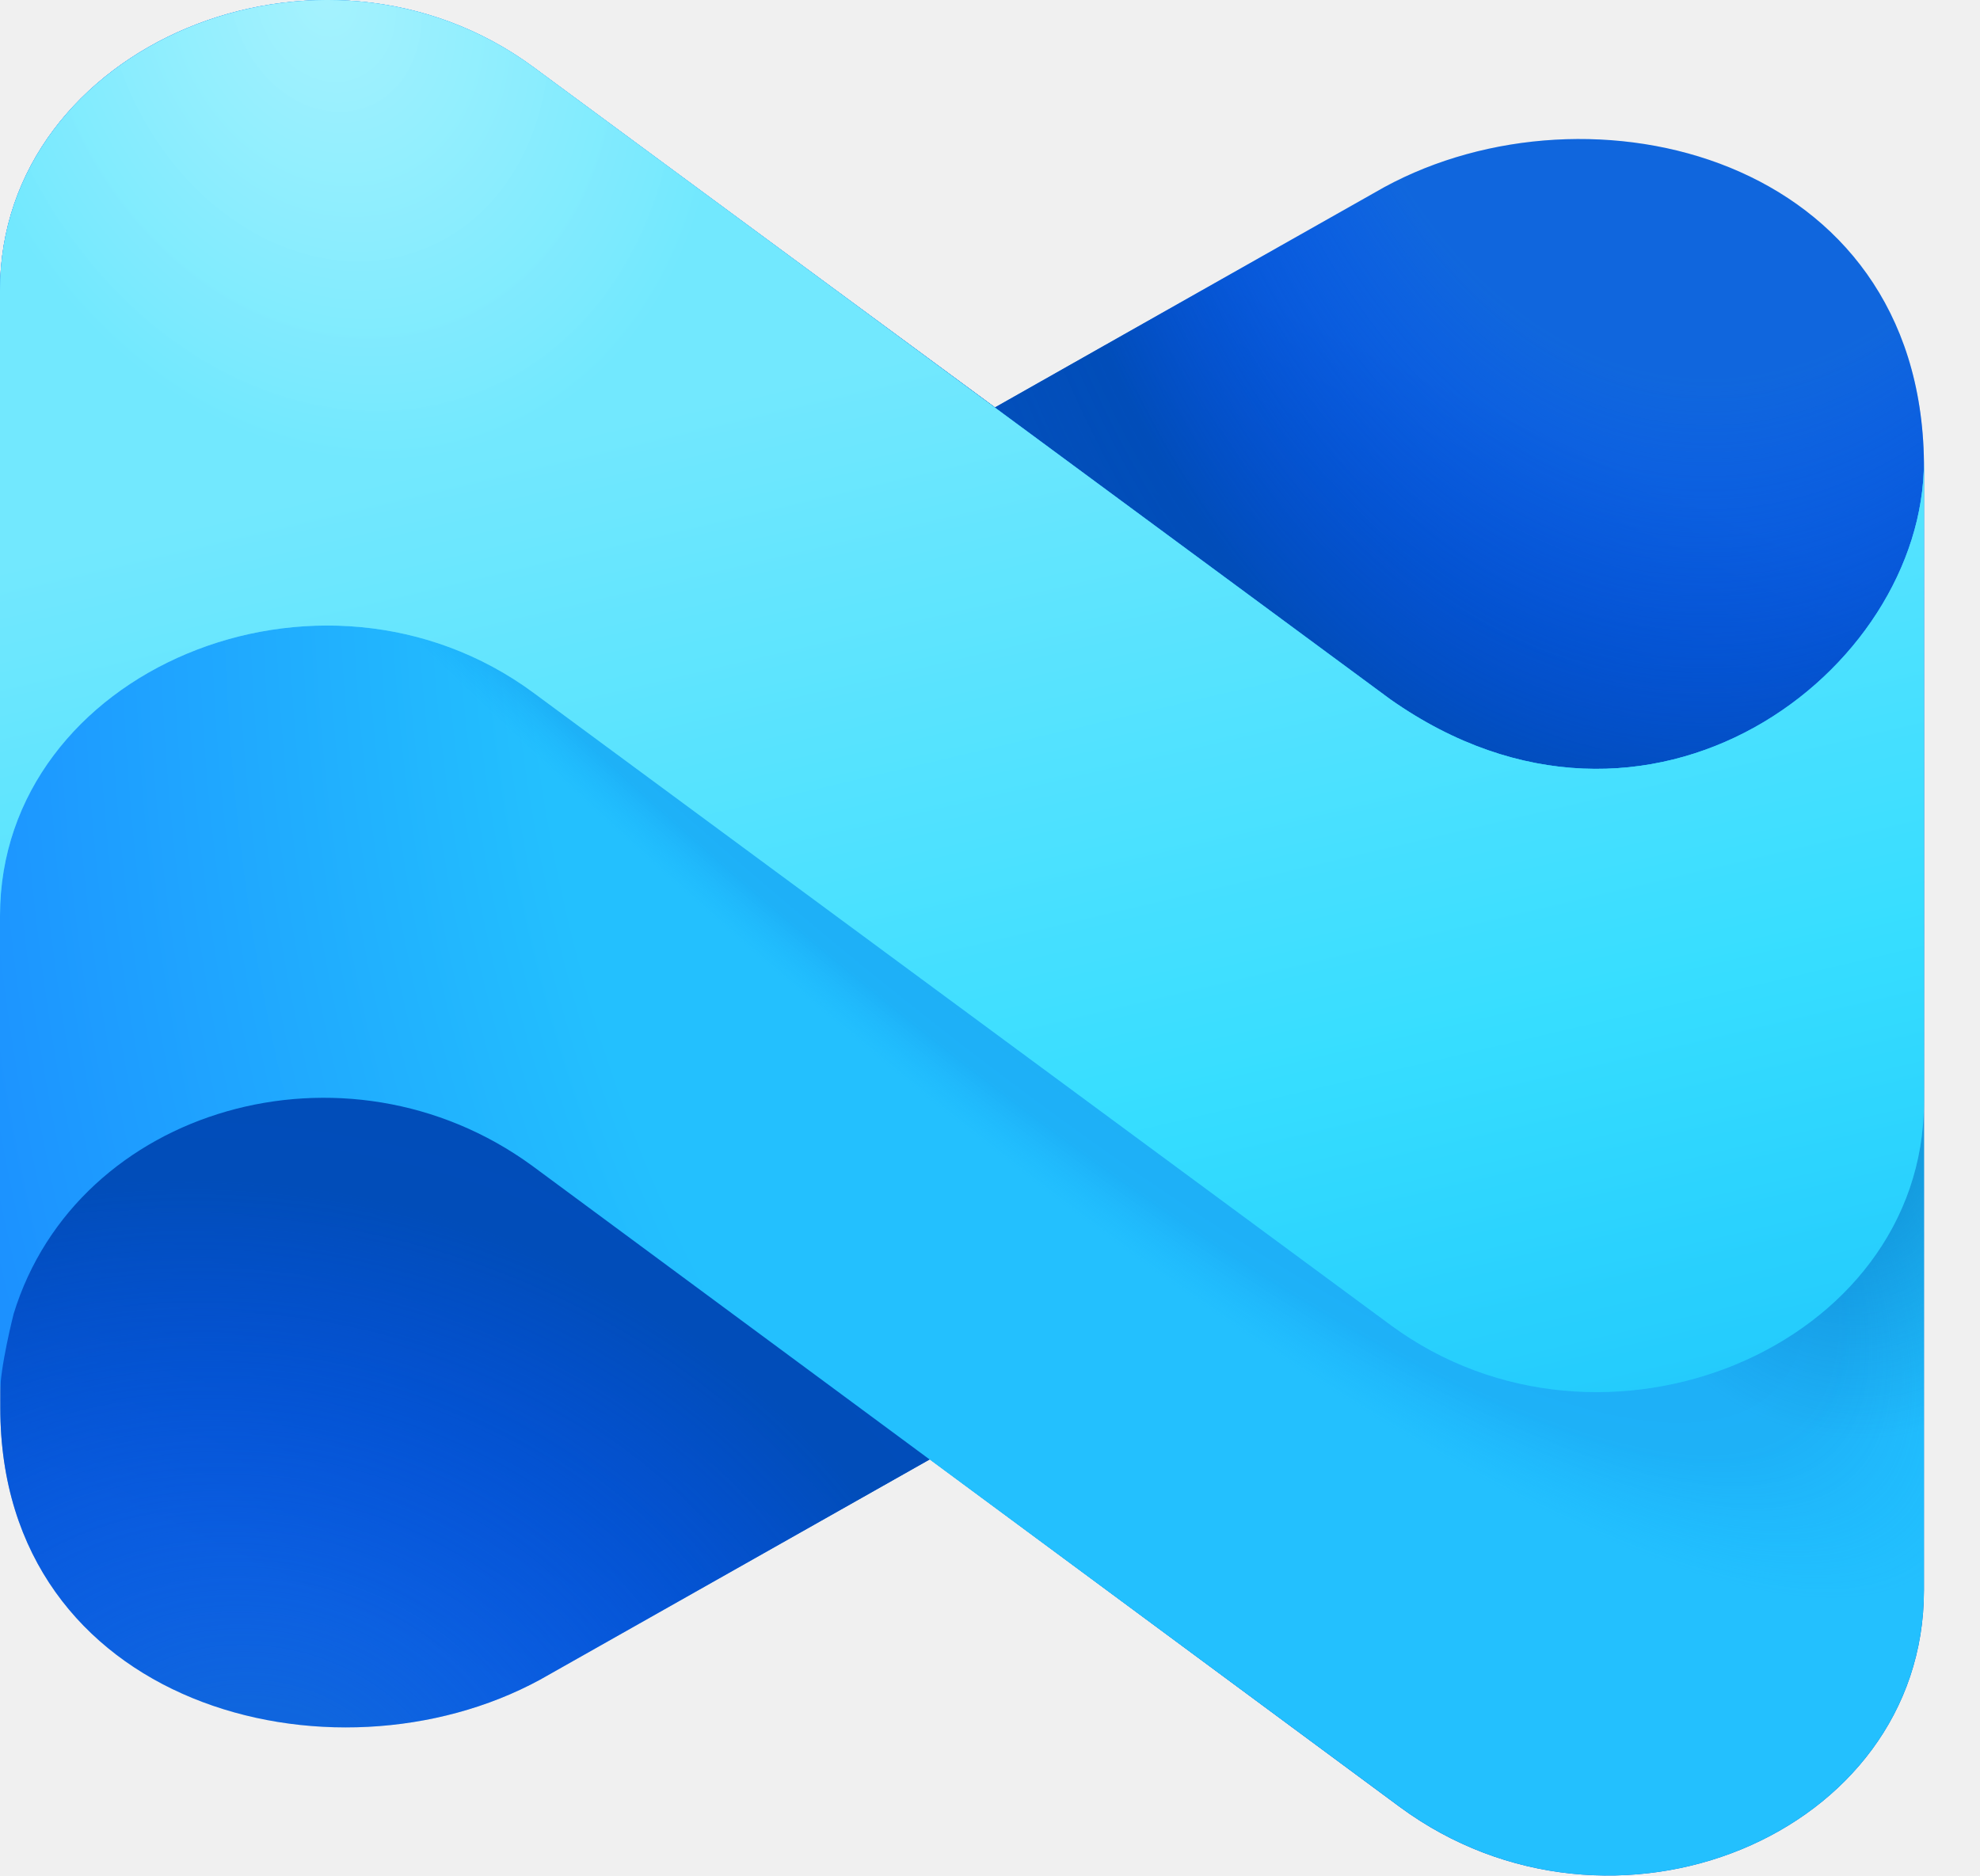
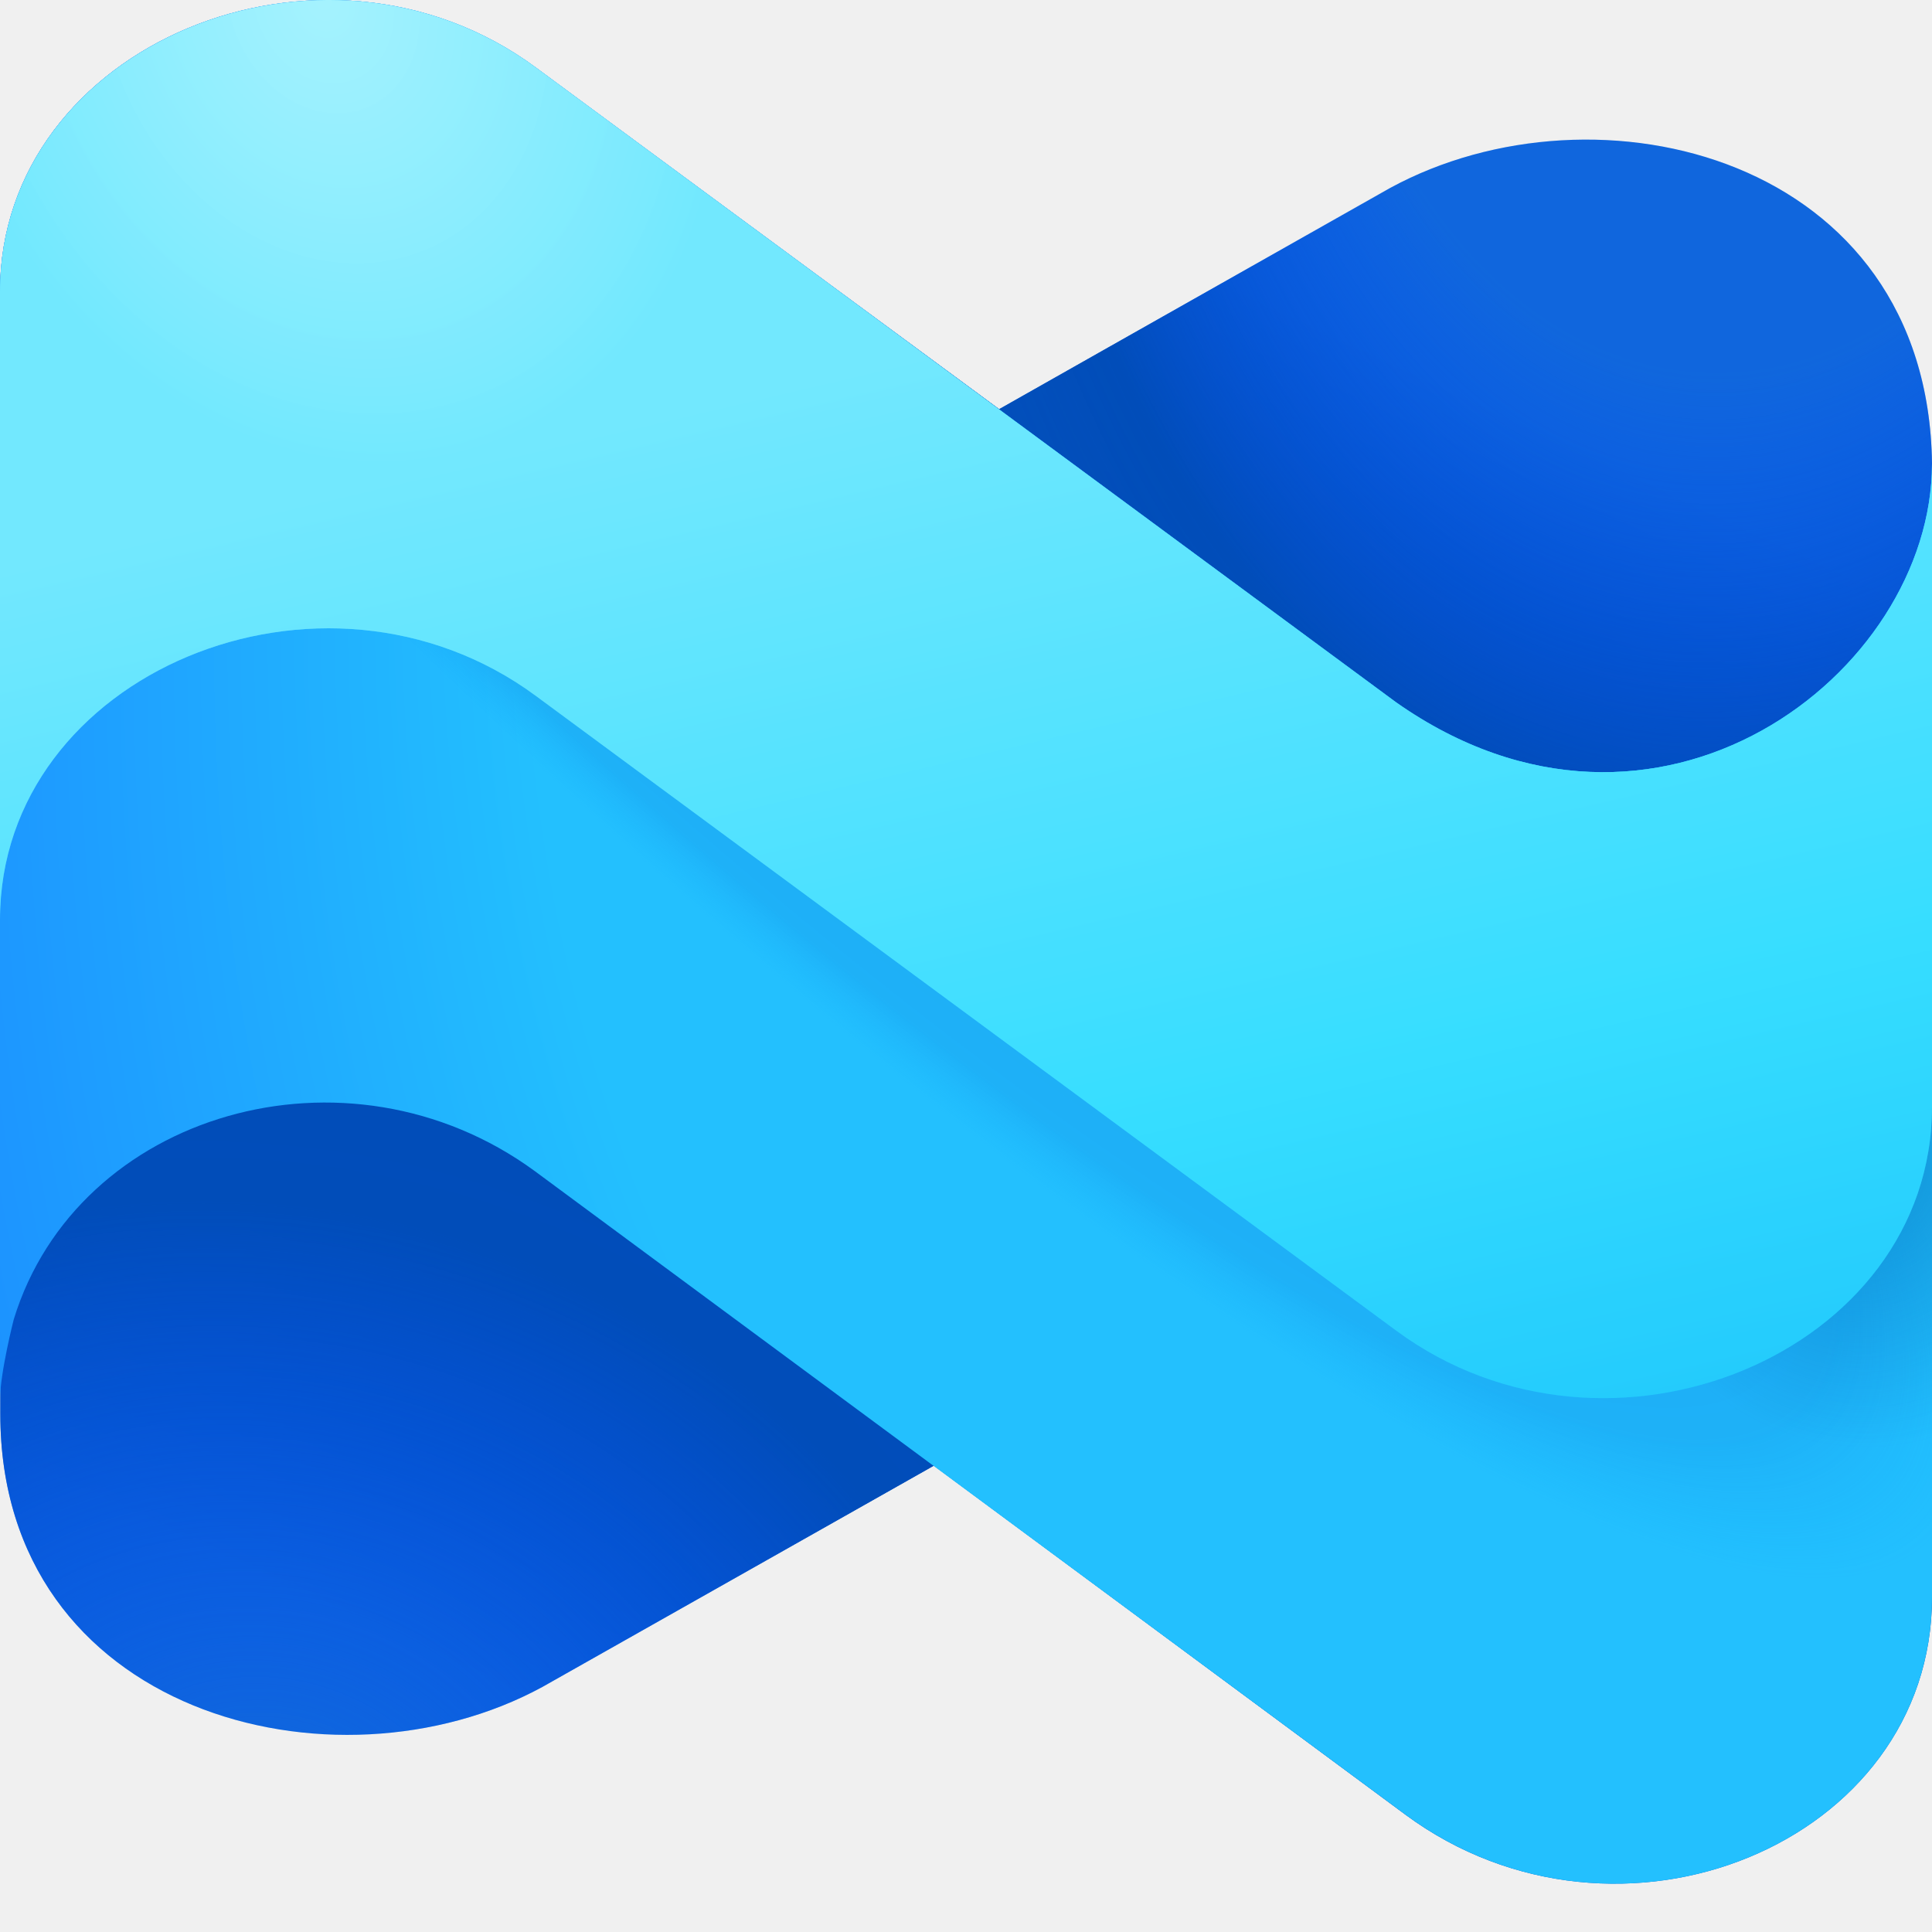
- <svg xmlns="http://www.w3.org/2000/svg" width="19" height="18" viewBox="0 0 19 18" fill="none">
-   <path d="M0 2.786C0 0.431 3.083 -0.857 5.12 0.645L9.548 3.91L13.284 1.796C15.259 0.721 18.424 1.492 18.462 4.431L18.462 15.263C18.462 17.617 15.469 18.844 13.432 17.341L8.924 14.005L5.183 16.12C3.189 17.206 0.003 16.373 0.003 13.512C0.003 10.079 0 11.397 0 2.786Z" fill="url(#paint0_linear_710_20867)" />
-   <path d="M0 2.786C0 0.431 3.083 -0.857 5.12 0.645L9.548 3.91L13.284 1.796C15.259 0.721 18.424 1.492 18.462 4.431L18.462 15.263C18.462 17.617 15.469 18.844 13.432 17.341L8.924 14.005L5.183 16.12C3.189 17.206 0.003 16.373 0.003 13.512C0.003 10.079 0 11.397 0 2.786Z" fill="url(#paint1_radial_710_20867)" />
-   <path d="M0 2.786C0 0.431 3.083 -0.857 5.12 0.645L9.548 3.91L13.284 1.796C15.259 0.721 18.424 1.492 18.462 4.431L18.462 15.263C18.462 17.617 15.469 18.844 13.432 17.341L8.924 14.005L5.183 16.12C3.189 17.206 0.003 16.373 0.003 13.512C0.003 10.079 0 11.397 0 2.786Z" fill="url(#paint2_radial_710_20867)" />
-   <path d="M5.12 0.645C3.083 -0.857 0 0.431 0 2.786V13.379C0 13.121 0.131 12.609 0.131 12.609C0.739 10.626 3.321 9.883 5.108 11.189L13.432 17.341C15.469 18.844 18.462 17.617 18.462 15.263V4.431C18.462 6.442 15.829 8.461 13.342 6.712L5.12 0.645Z" fill="url(#paint3_radial_710_20867)" />
-   <path d="M5.12 0.645C3.083 -0.857 0 0.431 0 2.786V13.379C0 13.121 0.131 12.609 0.131 12.609C0.739 10.626 3.321 9.883 5.108 11.189L13.432 17.341C15.469 18.844 18.462 17.617 18.462 15.263V4.431C18.462 6.442 15.829 8.461 13.342 6.712L5.12 0.645Z" fill="url(#paint4_radial_710_20867)" fill-opacity="0.25" />
-   <path d="M5.12 0.645C3.083 -0.857 0 0.431 0 2.786V13.379C0 13.121 0.131 12.609 0.131 12.609C0.739 10.626 3.321 9.883 5.108 11.189L13.432 17.341C15.469 18.844 18.462 17.617 18.462 15.263V4.431C18.462 6.442 15.829 8.461 13.342 6.712L5.12 0.645Z" fill="url(#paint5_radial_710_20867)" fill-opacity="0.55" />
-   <path d="M5.12 6.649C3.083 5.146 0 6.435 0 8.789L6.13526e-07 2.786C8.25598e-07 0.431 3.083 -0.857 5.12 0.645C7.861 2.667 10.601 4.69 13.342 6.712C15.829 8.461 18.462 6.442 18.462 4.431V10.575C18.462 12.929 15.378 14.218 13.342 12.715C10.601 10.693 7.861 8.671 5.12 6.649Z" fill="url(#paint6_linear_710_20867)" />
-   <path d="M5.12 6.649C3.083 5.146 0 6.435 0 8.789L6.13526e-07 2.786C8.25598e-07 0.431 3.083 -0.857 5.12 0.645C7.861 2.667 10.601 4.69 13.342 6.712C15.829 8.461 18.462 6.442 18.462 4.431V10.575C18.462 12.929 15.378 14.218 13.342 12.715C10.601 10.693 7.861 8.671 5.12 6.649Z" fill="url(#paint7_radial_710_20867)" fill-opacity="0.35" />
+ <svg xmlns="http://www.w3.org/2000/svg" width="18" height="18" viewBox="0 0 18 18" fill="none">
+   <g clip-path="url(#clip0_738_8622)">
+     <path d="M0 2.716C0 0.421 3.006 -0.836 4.992 0.629L9.309 3.812L12.952 1.751C14.878 0.703 17.963 1.454 18 4.32L18 14.881C18 17.176 15.082 18.373 13.096 16.908L8.701 13.655L5.053 15.717C3.109 16.775 0.003 15.963 0.003 13.175C0.003 9.827 0 11.112 0 2.716Z" fill="url(#paint0_linear_738_8622)" />
+     <path d="M0 2.716C0 0.421 3.006 -0.836 4.992 0.629L9.309 3.812L12.952 1.751C14.878 0.703 17.963 1.454 18 4.32L18 14.881C18 17.176 15.082 18.373 13.096 16.908L8.701 13.655L5.053 15.717C3.109 16.775 0.003 15.963 0.003 13.175C0.003 9.827 0 11.112 0 2.716Z" fill="url(#paint1_radial_738_8622)" />
+     <path d="M0 2.716C0 0.421 3.006 -0.836 4.992 0.629L9.309 3.812L12.952 1.751C14.878 0.703 17.963 1.454 18 4.32L18 14.881C18 17.176 15.082 18.373 13.096 16.908L8.701 13.655L5.053 15.717C3.109 16.775 0.003 15.963 0.003 13.175C0.003 9.827 0 11.112 0 2.716Z" fill="url(#paint2_radial_738_8622)" />
+     <path d="M4.992 0.629C3.006 -0.836 0 0.421 0 2.716V13.044C0 12.793 0.128 12.293 0.128 12.293C0.72 10.36 3.238 9.636 4.98 10.909L13.096 16.908C15.082 18.373 18 17.176 18 14.881V4.32C18 6.281 15.433 8.249 13.008 6.544L4.992 0.629Z" fill="url(#paint3_radial_738_8622)" />
+     <path d="M4.992 0.629C3.006 -0.836 0 0.421 0 2.716V13.044C0 12.793 0.128 12.293 0.128 12.293C0.72 10.36 3.238 9.636 4.98 10.909L13.096 16.908C15.082 18.373 18 17.176 18 14.881V4.32C18 6.281 15.433 8.249 13.008 6.544L4.992 0.629Z" fill="url(#paint4_radial_738_8622)" fill-opacity="0.25" />
+     <path d="M4.992 0.629C3.006 -0.836 0 0.421 0 2.716V13.044C0 12.793 0.128 12.293 0.128 12.293C0.72 10.36 3.238 9.636 4.98 10.909L13.096 16.908C15.082 18.373 18 17.176 18 14.881V4.32C18 6.281 15.433 8.249 13.008 6.544L4.992 0.629Z" fill="url(#paint5_radial_738_8622)" fill-opacity="0.55" />
+     <path d="M4.992 6.483C3.006 5.018 0 6.274 0 8.569L5.98188e-07 2.716C8.04959e-07 0.421 3.006 -0.836 4.992 0.629C7.664 2.601 10.336 4.572 13.008 6.544C15.433 8.249 18 6.281 18 4.32V10.31C18 12.606 14.994 13.862 13.008 12.397C10.336 10.426 7.664 8.454 4.992 6.483Z" fill="url(#paint6_linear_738_8622)" />
+     <path d="M4.992 6.483C3.006 5.018 0 6.274 0 8.569L5.98188e-07 2.716C8.04959e-07 0.421 3.006 -0.836 4.992 0.629C7.664 2.601 10.336 4.572 13.008 6.544C15.433 8.249 18 6.281 18 4.32V10.31C18 12.606 14.994 13.862 13.008 12.397C10.336 10.426 7.664 8.454 4.992 6.483Z" fill="url(#paint7_radial_738_8622)" fill-opacity="0.35" />
+   </g>
  <defs>
-     <linearGradient id="paint0_linear_710_20867" x1="7.884" y1="18" x2="14.455" y2="3.916" gradientUnits="userSpaceOnUse">
+     <linearGradient id="paint0_linear_738_8622" x1="7.687" y1="17.55" x2="14.094" y2="3.818" gradientUnits="userSpaceOnUse">
      <stop offset="0.02" stop-color="#1169DA" />
      <stop offset="0.435" stop-color="#0151BD" />
      <stop offset="0.614" stop-color="#014DB7" />
      <stop offset="1" stop-color="#126AD9" />
    </linearGradient>
-     <radialGradient id="paint1_radial_710_20867" cx="0" cy="0" r="1" gradientTransform="matrix(-4.66278 12.6365 -8.37557 -6.48284 16.5217 -2.49316)" gradientUnits="userSpaceOnUse">
+     <radialGradient id="paint1_radial_738_8622" cx="0" cy="0" r="1" gradientTransform="matrix(-4.54621 12.3206 -8.16618 -6.32076 16.1087 -2.43083)" gradientUnits="userSpaceOnUse">
      <stop offset="0.423" stop-color="#004AFF" stop-opacity="0.1" />
      <stop offset="0.729" stop-color="#014DB9" />
      <stop offset="0.836" stop-color="#014DB9" stop-opacity="0.9" />
      <stop offset="0.955" stop-color="#014DB9" stop-opacity="0" />
    </radialGradient>
-     <radialGradient id="paint2_radial_710_20867" cx="0" cy="0" r="1" gradientTransform="matrix(3.02417 -10.2874 12.5746 3.5992 2.46447 17.4499)" gradientUnits="userSpaceOnUse">
+     <radialGradient id="paint2_radial_738_8622" cx="0" cy="0" r="1" gradientTransform="matrix(2.94857 -10.0302 12.2602 3.50922 2.40286 17.0136)" gradientUnits="userSpaceOnUse">
      <stop offset="0.091" stop-color="#004AFF" stop-opacity="0.1" />
      <stop offset="0.56" stop-color="#014DB9" />
      <stop offset="0.749" stop-color="#014DB9" stop-opacity="0.99" />
      <stop offset="1" stop-color="#014DB9" stop-opacity="0" />
    </radialGradient>
-     <radialGradient id="paint3_radial_710_20867" cx="0" cy="0" r="1" gradientTransform="matrix(-18.1034 18.6721 -11.006 -17.4269 20.2504 -3.82847e-06)" gradientUnits="userSpaceOnUse">
+     <radialGradient id="paint3_radial_738_8622" cx="0" cy="0" r="1" gradientTransform="matrix(-17.6508 18.2053 -10.7308 -16.9912 19.7441 -3.73276e-06)" gradientUnits="userSpaceOnUse">
      <stop offset="0.249" stop-color="#23C0FE" />
      <stop offset="0.717" stop-color="#23C0FE" />
      <stop offset="0.995" stop-color="#1C91FF" />
    </radialGradient>
-     <radialGradient id="paint4_radial_710_20867" cx="0" cy="0" r="1" gradientTransform="matrix(12.9565 13.353 -3.2178 3.04005 5.50502 1.46116)" gradientUnits="userSpaceOnUse">
+     <radialGradient id="paint4_radial_738_8622" cx="0" cy="0" r="1" gradientTransform="matrix(12.6326 13.0192 -3.13736 2.96405 5.36739 1.42463)" gradientUnits="userSpaceOnUse">
      <stop offset="0.165" stop-color="#096DD6" stop-opacity="0" />
      <stop offset="0.484" stop-color="#096DD6" />
      <stop offset="0.901" stop-color="#0876DE" stop-opacity="0.814" />
      <stop offset="1" stop-color="#029AFF" stop-opacity="0" />
    </radialGradient>
-     <radialGradient id="paint5_radial_710_20867" cx="0" cy="0" r="1" gradientTransform="matrix(-0.0840243 2.98476 -2.68943 -0.176164 17.7734 11.0418)" gradientUnits="userSpaceOnUse">
+     <radialGradient id="paint5_radial_738_8622" cx="0" cy="0" r="1" gradientTransform="matrix(-0.0819237 2.91014 -2.6222 -0.17176 17.3291 10.7657)" gradientUnits="userSpaceOnUse">
      <stop stop-color="#0068B3" />
      <stop offset="0.93" stop-color="#006CB8" stop-opacity="0" />
    </radialGradient>
-     <linearGradient id="paint6_linear_710_20867" x1="5.263" y1="4.245" x2="8.362" y2="17.434" gradientUnits="userSpaceOnUse">
+     <linearGradient id="paint6_linear_738_8622" x1="5.132" y1="4.139" x2="8.153" y2="16.998" gradientUnits="userSpaceOnUse">
      <stop stop-color="#92EEFE" />
      <stop offset="0.565" stop-color="#35DDFF" />
      <stop offset="1" stop-color="#08B1F9" />
    </linearGradient>
-     <radialGradient id="paint7_radial_710_20867" cx="0" cy="0" r="1" gradientTransform="matrix(1.61384 4.30057 -3.49304 1.26442 3.09672 4.19266e-07)" gradientUnits="userSpaceOnUse">
+     <radialGradient id="paint7_radial_738_8622" cx="0" cy="0" r="1" gradientTransform="matrix(1.57349 4.19306 -3.40572 1.23281 3.0193 4.08784e-07)" gradientUnits="userSpaceOnUse">
      <stop stop-color="#CCF9FF" stop-opacity="0.93" />
      <stop offset="1" stop-color="#35DDFF" />
    </radialGradient>
+     <clipPath id="clip0_738_8622">
+       <rect width="18" height="18" fill="white" />
+     </clipPath>
  </defs>
</svg>
